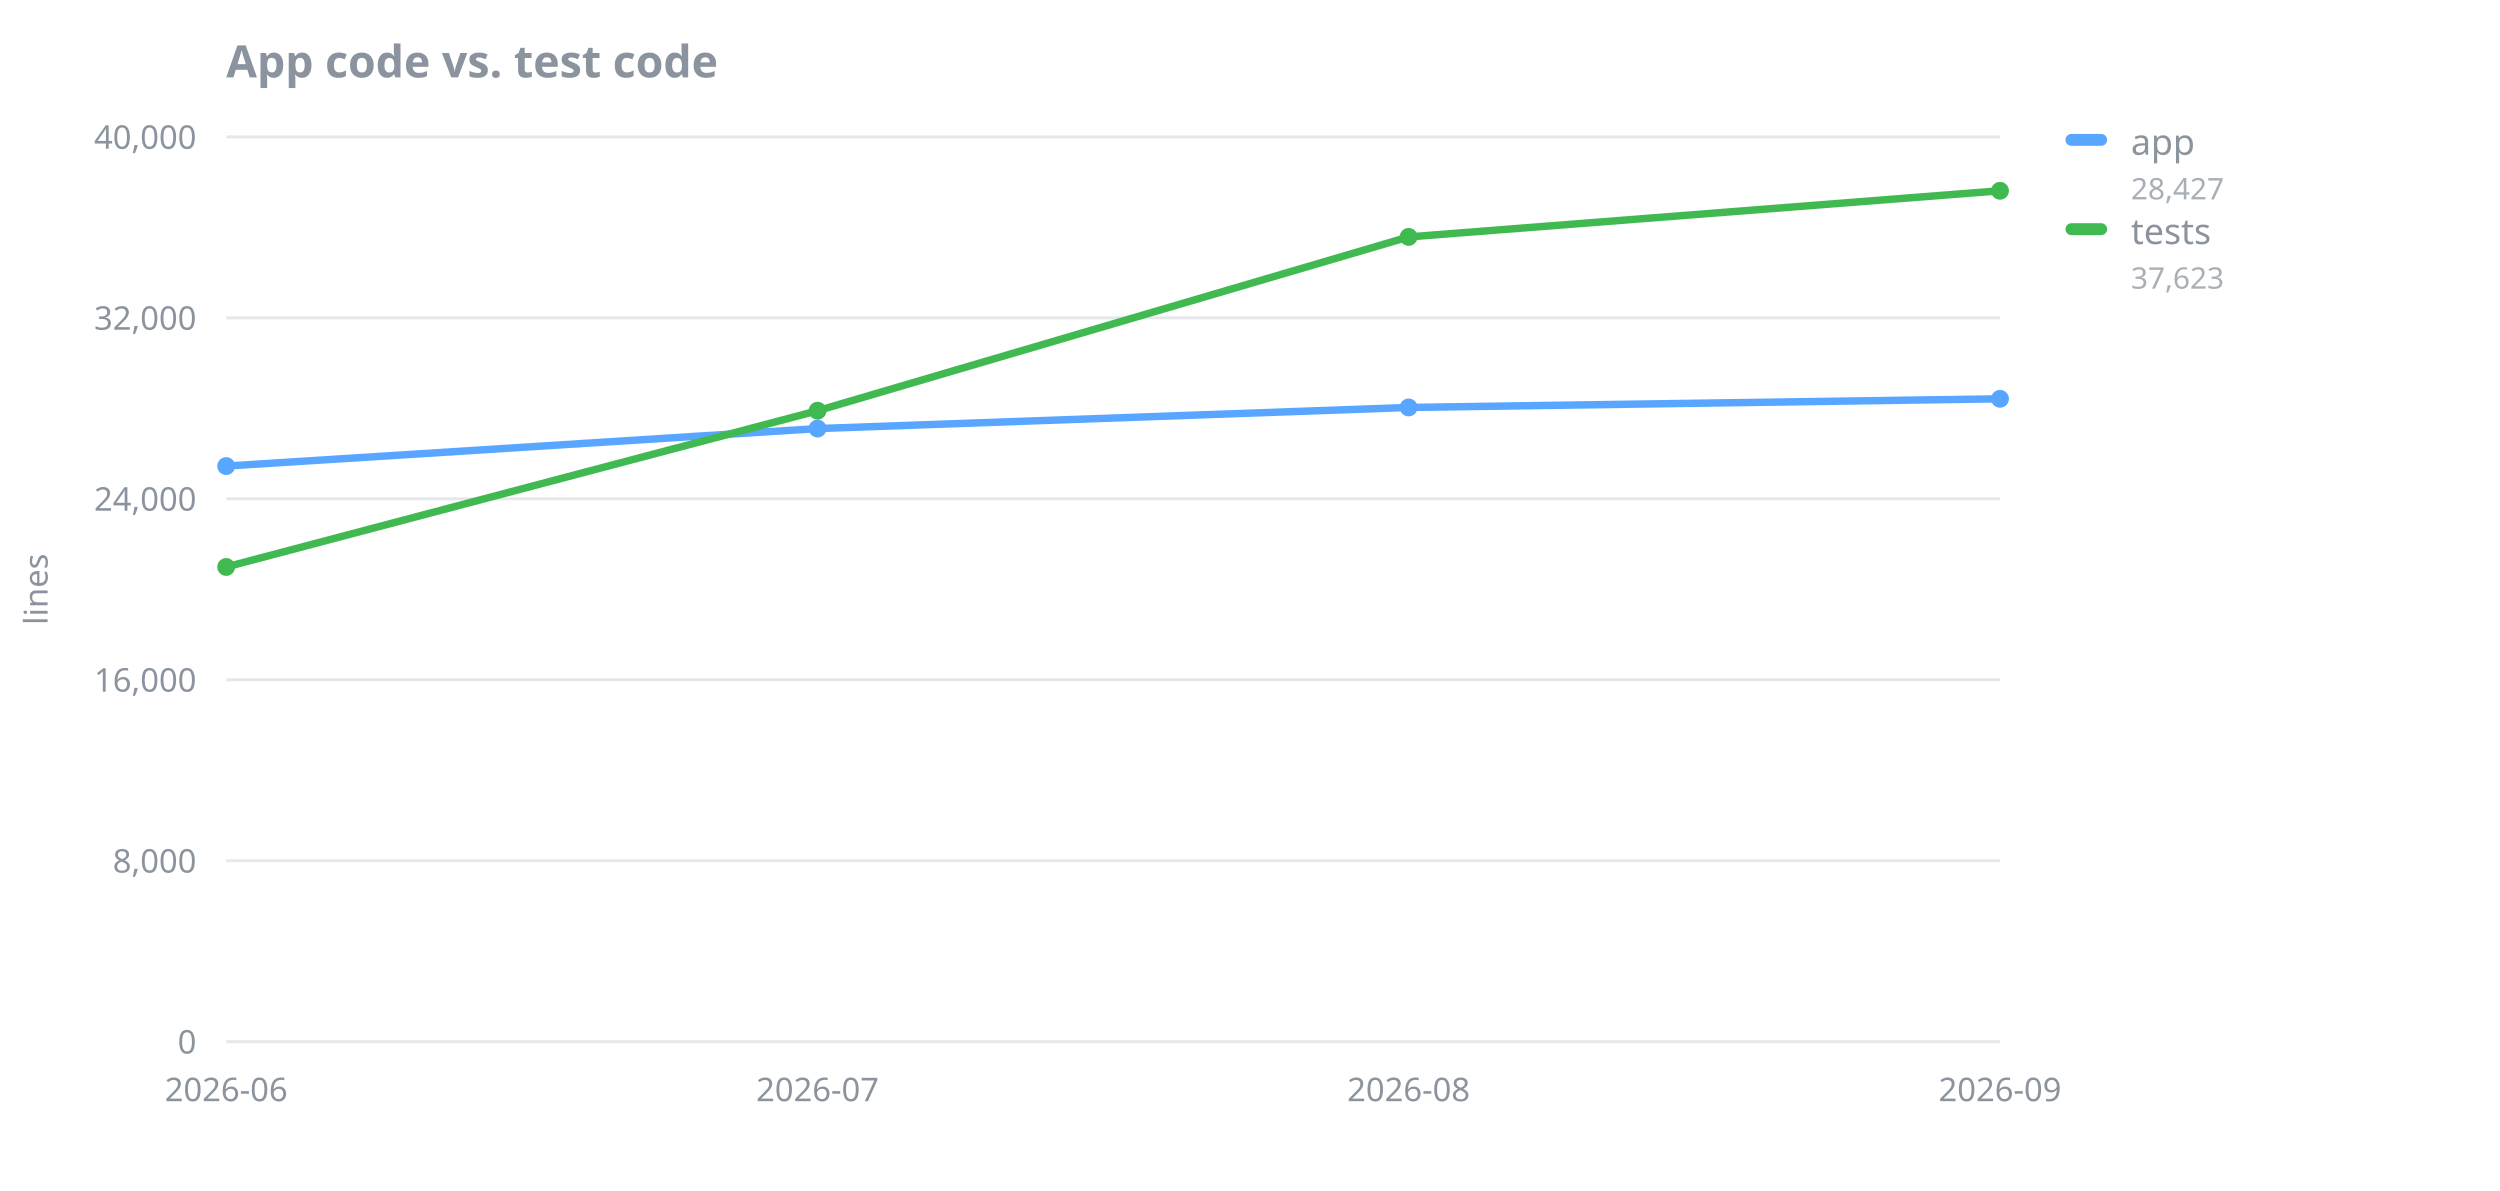
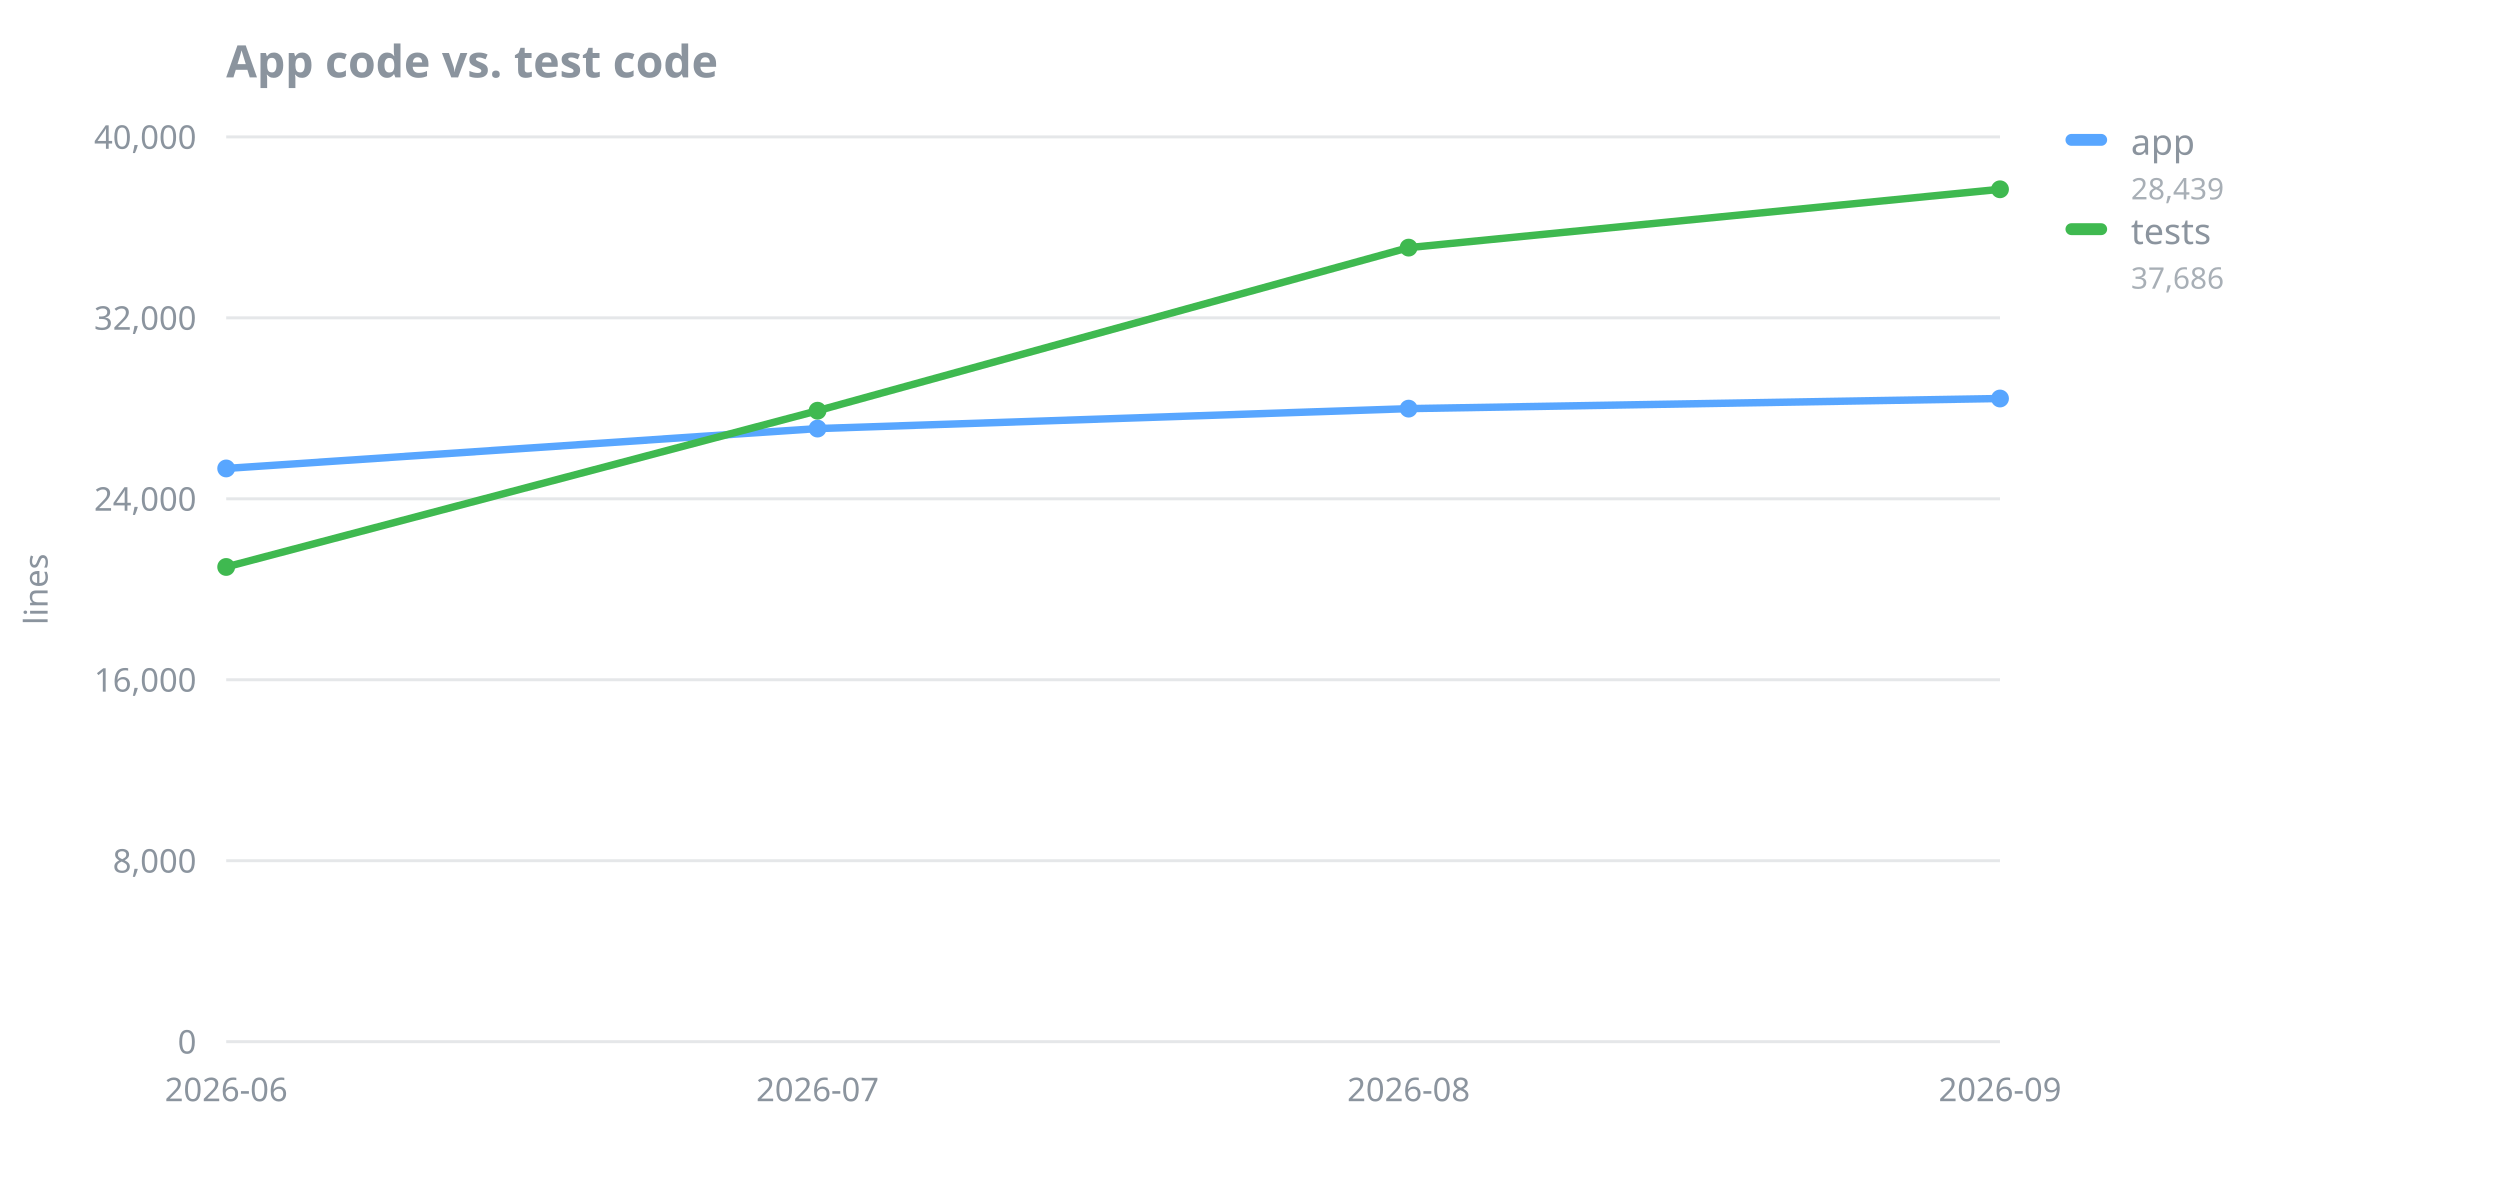
<svg xmlns="http://www.w3.org/2000/svg" width="840" height="400" viewBox="0 0 840 400" role="img" aria-label="App code vs. test code">
  <text x="76" y="26" font-family="sans-serif" font-size="15" font-weight="600" fill="#8b949e">App code vs. test code</text>
  <line x1="76" y1="350.0" x2="672" y2="350.0" stroke="#8b949e" stroke-opacity="0.22" stroke-width="1" />
  <text x="66" y="354.0" font-family="sans-serif" font-size="11" fill="#8b949e" text-anchor="end">0</text>
  <line x1="76" y1="289.2" x2="672" y2="289.2" stroke="#8b949e" stroke-opacity="0.22" stroke-width="1" />
  <text x="66" y="293.2" font-family="sans-serif" font-size="11" fill="#8b949e" text-anchor="end">8,000</text>
  <line x1="76" y1="228.4" x2="672" y2="228.4" stroke="#8b949e" stroke-opacity="0.22" stroke-width="1" />
  <text x="66" y="232.4" font-family="sans-serif" font-size="11" fill="#8b949e" text-anchor="end">16,000</text>
  <line x1="76" y1="167.6" x2="672" y2="167.6" stroke="#8b949e" stroke-opacity="0.22" stroke-width="1" />
  <text x="66" y="171.6" font-family="sans-serif" font-size="11" fill="#8b949e" text-anchor="end">24,000</text>
  <line x1="76" y1="106.8" x2="672" y2="106.8" stroke="#8b949e" stroke-opacity="0.22" stroke-width="1" />
  <text x="66" y="110.8" font-family="sans-serif" font-size="11" fill="#8b949e" text-anchor="end">32,000</text>
  <line x1="76" y1="46.0" x2="672" y2="46.0" stroke="#8b949e" stroke-opacity="0.22" stroke-width="1" />
  <text x="66" y="50.0" font-family="sans-serif" font-size="11" fill="#8b949e" text-anchor="end">40,000</text>
  <text x="16" y="198.0" font-family="sans-serif" font-size="11" fill="#8b949e" text-anchor="middle" transform="rotate(-90 16 198.0)">lines</text>
  <text x="76.0" y="370.0" font-family="sans-serif" font-size="11" fill="#8b949e" text-anchor="middle">2026-06</text>
  <text x="274.7" y="370.0" font-family="sans-serif" font-size="11" fill="#8b949e" text-anchor="middle">2026-07</text>
  <text x="473.3" y="370.0" font-family="sans-serif" font-size="11" fill="#8b949e" text-anchor="middle">2026-08</text>
  <text x="672.0" y="370.0" font-family="sans-serif" font-size="11" fill="#8b949e" text-anchor="middle">2026-09</text>
-   <polyline points="76.0,156.6 274.7,144.0 473.3,136.9 672.0,134.0" fill="none" stroke="#58a6ff" stroke-width="2.5" stroke-linejoin="round" stroke-linecap="round" />
-   <circle cx="76.0" cy="156.6" r="3" fill="#58a6ff" />
+   <polyline points="76.0,157.4 274.7,144.0 473.3,137.3 672.0,133.9" fill="none" stroke="#58a6ff" stroke-width="2.5" stroke-linejoin="round" stroke-linecap="round" />
+   <circle cx="76.0" cy="157.4" r="3" fill="#58a6ff" />
  <circle cx="274.7" cy="144.0" r="3" fill="#58a6ff" />
-   <circle cx="473.3" cy="136.9" r="3" fill="#58a6ff" />
-   <circle cx="672.0" cy="134.0" r="3" fill="#58a6ff" />
-   <polyline points="76.0,190.5 274.7,138.0 473.3,79.6 672.0,64.1" fill="none" stroke="#3fb950" stroke-width="2.5" stroke-linejoin="round" stroke-linecap="round" />
+   <circle cx="473.3" cy="137.3" r="3" fill="#58a6ff" />
+   <circle cx="672.0" cy="133.9" r="3" fill="#58a6ff" />
+   <polyline points="76.0,190.5 274.7,138.0 473.3,83.2 672.0,63.6" fill="none" stroke="#3fb950" stroke-width="2.5" stroke-linejoin="round" stroke-linecap="round" />
  <circle cx="76.0" cy="190.5" r="3" fill="#3fb950" />
  <circle cx="274.7" cy="138.0" r="3" fill="#3fb950" />
-   <circle cx="473.3" cy="79.6" r="3" fill="#3fb950" />
-   <circle cx="672.0" cy="64.1" r="3" fill="#3fb950" />
+   <circle cx="473.3" cy="83.2" r="3" fill="#3fb950" />
+   <circle cx="672.0" cy="63.6" r="3" fill="#3fb950" />
  <rect x="694" y="45" width="14" height="4" rx="2" fill="#58a6ff" />
  <text x="716" y="52" font-family="sans-serif" font-size="12" fill="#8b949e">app</text>
-   <text x="716" y="67" font-family="sans-serif" font-size="10" fill="#8b949e" fill-opacity="0.75">28,427</text>
+   <text x="716" y="67" font-family="sans-serif" font-size="10" fill="#8b949e" fill-opacity="0.75">28,439</text>
  <rect x="694" y="75" width="14" height="4" rx="2" fill="#3fb950" />
  <text x="716" y="82" font-family="sans-serif" font-size="12" fill="#8b949e">tests</text>
-   <text x="716" y="97" font-family="sans-serif" font-size="10" fill="#8b949e" fill-opacity="0.75">37,623</text>
+   <text x="716" y="97" font-family="sans-serif" font-size="10" fill="#8b949e" fill-opacity="0.75">37,686</text>
</svg>
